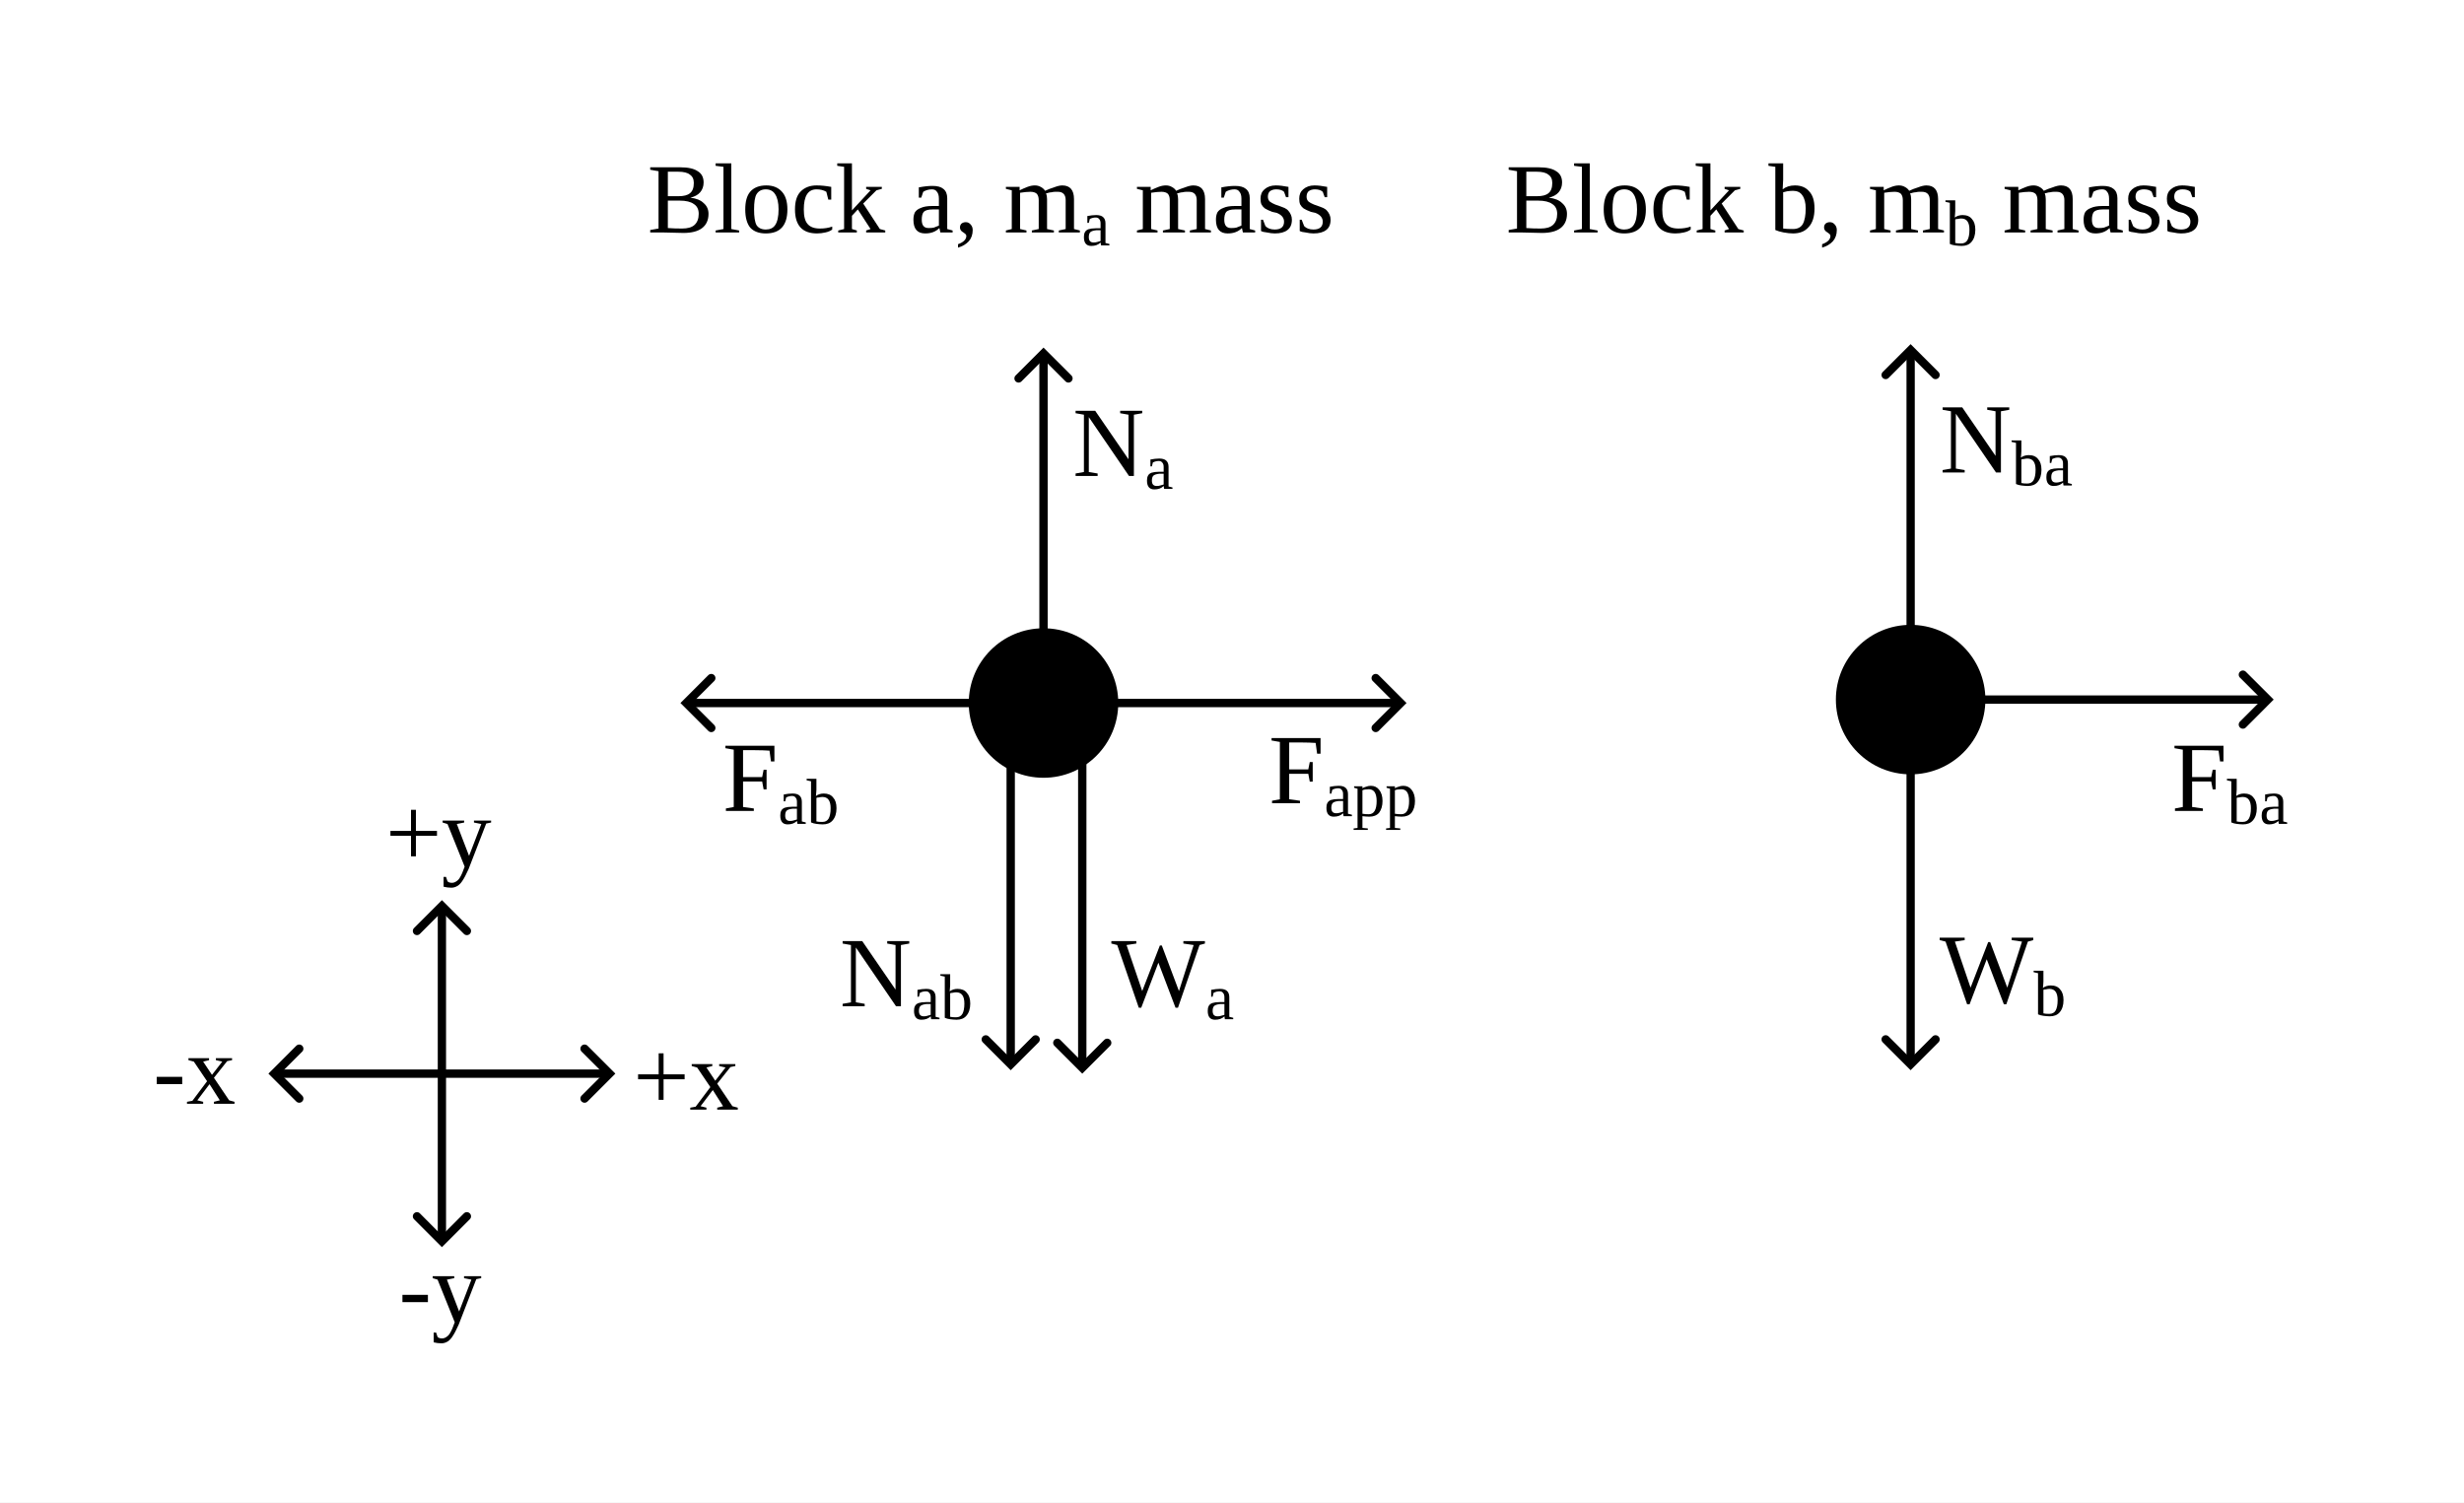
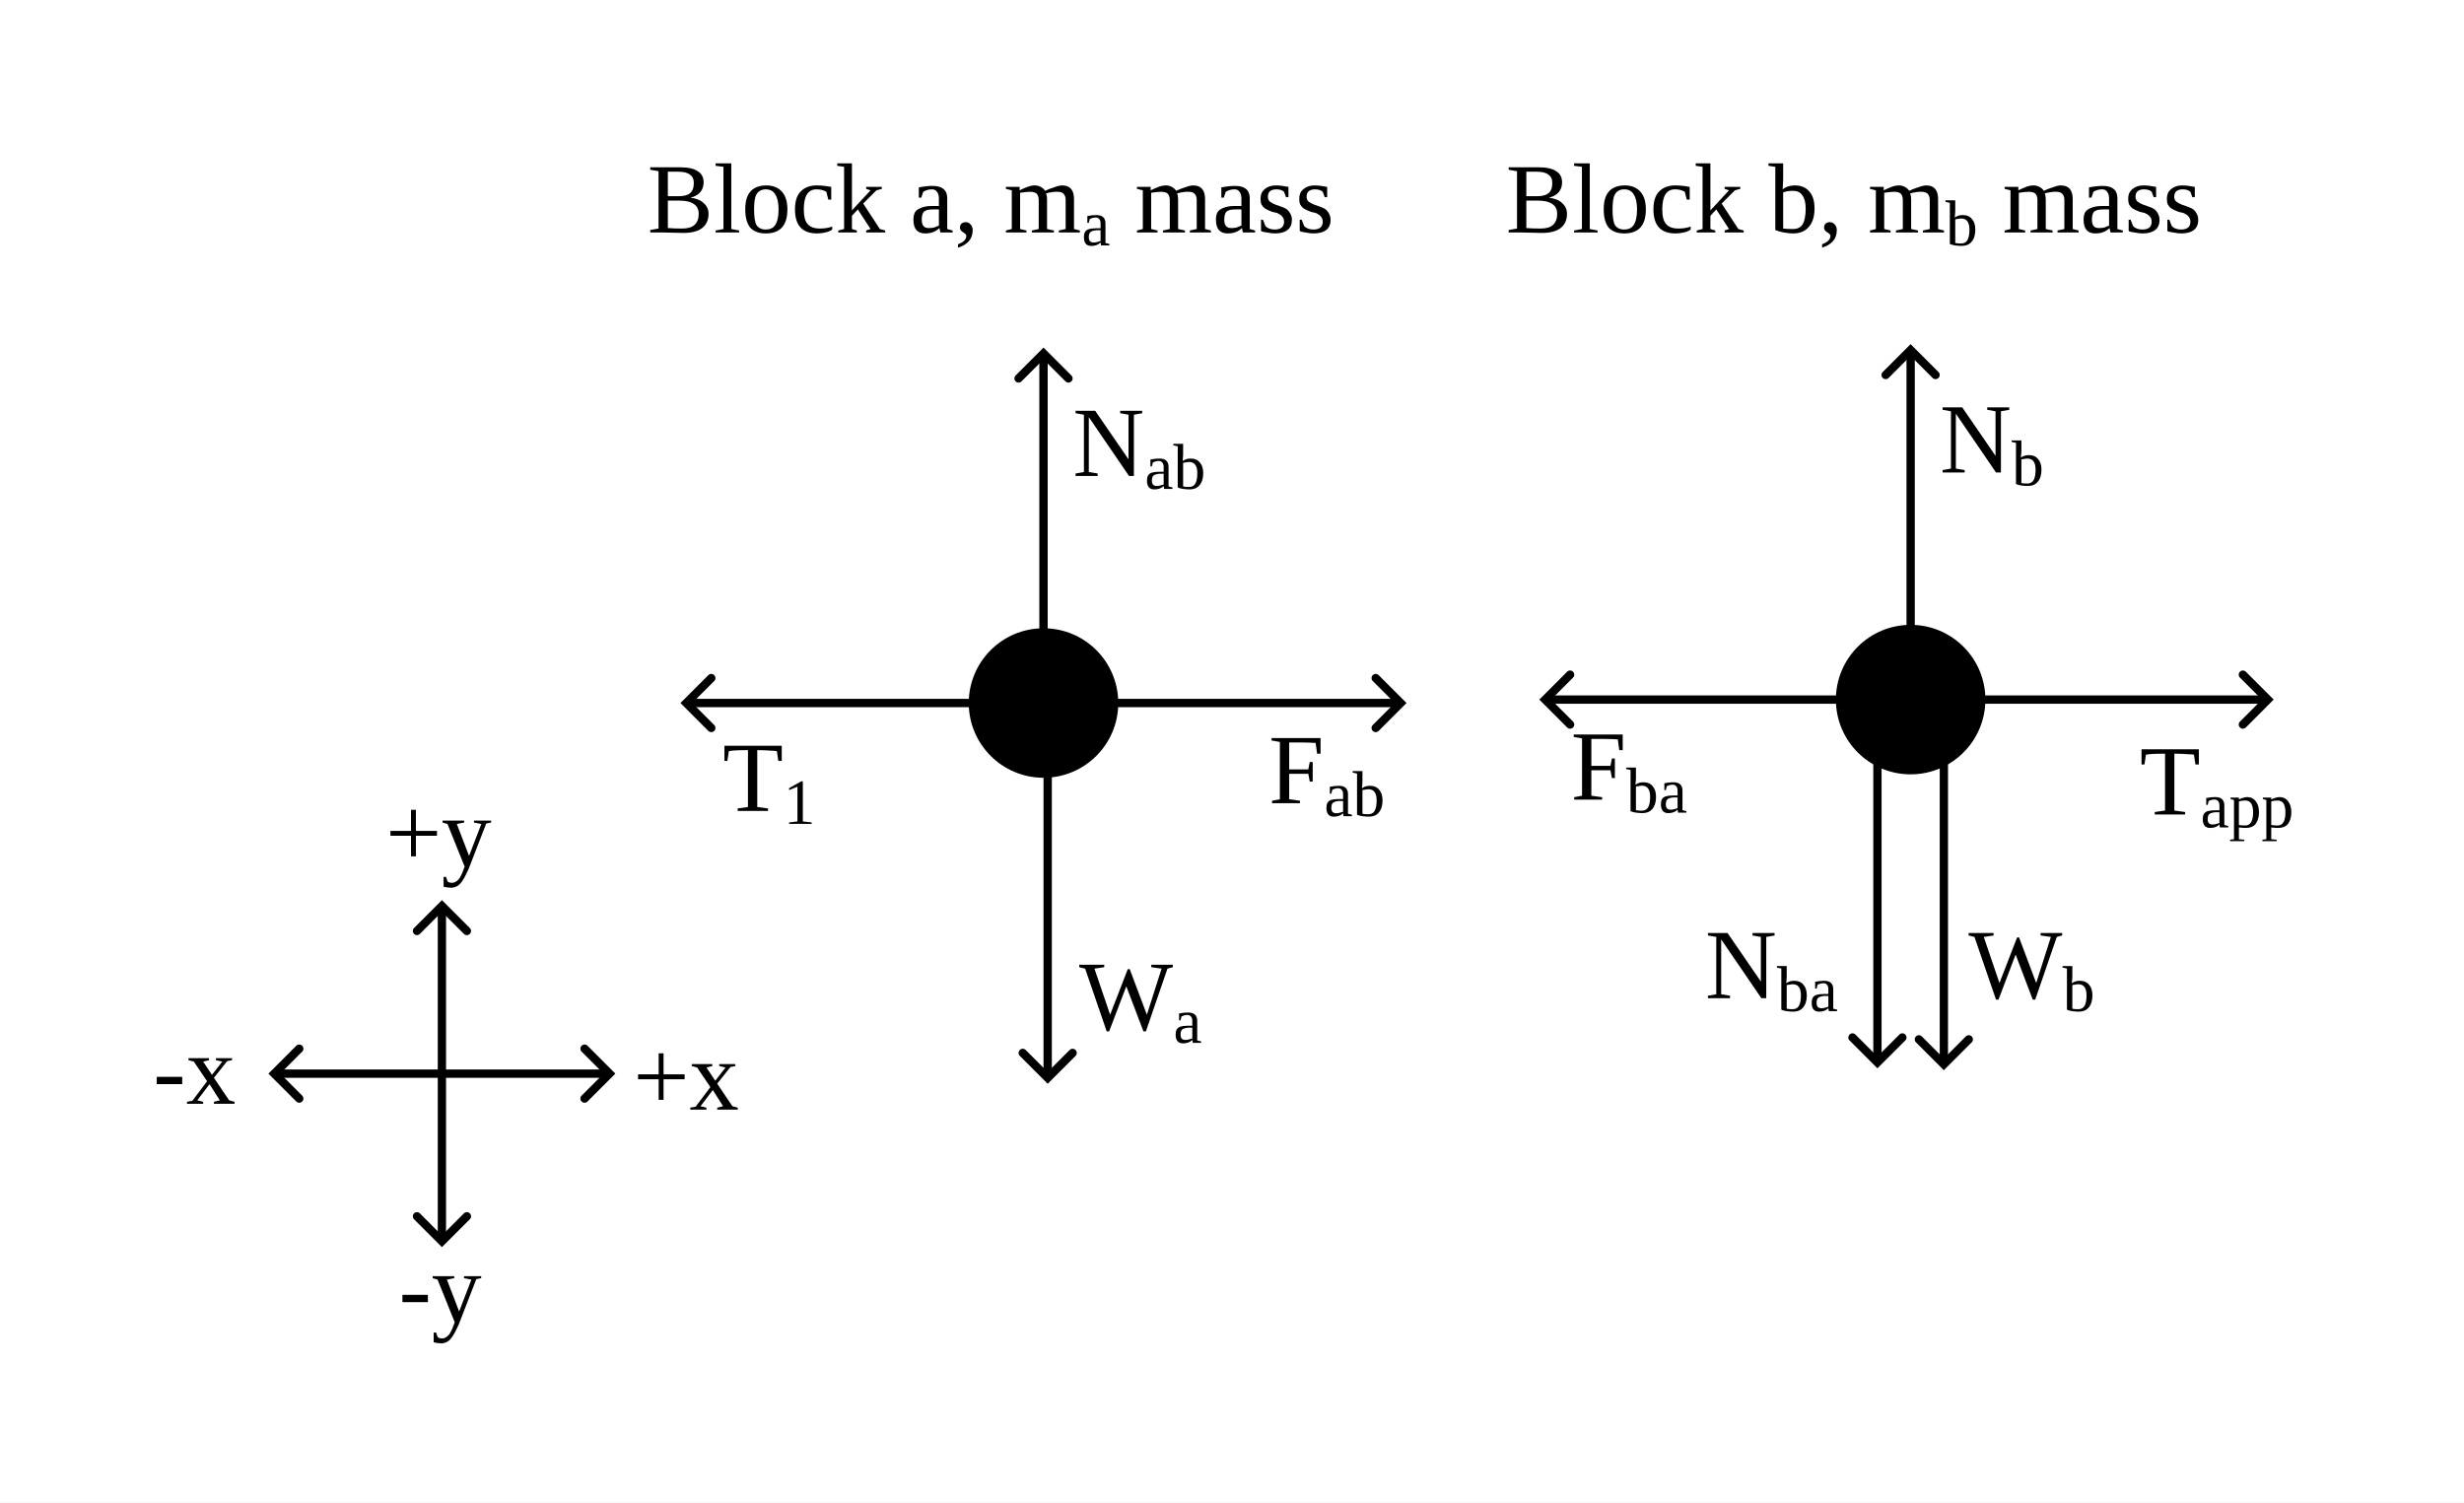
<svg xmlns="http://www.w3.org/2000/svg" width="78.584mm" height="47.919mm" viewBox="0 0 78.584 47.919" version="1.1" id="svg1">
  <defs id="defs1" />
  <g id="layer1" transform="translate(-23.48551,-103.2581)">
    <rect style="fill:#ffffff;stroke:none;stroke-width:0.265;stroke-linecap:round;stroke-linejoin:round;stroke-dasharray:none;stroke-opacity:1" id="rect6" width="78.584" height="47.919" x="23.486" y="103.258" />
    <circle style="fill:#000000;stroke-width:0.265" id="path1" cx="56.766" cy="125.68" r="2.384" />
    <g id="path2">
      <path style="color:#000000;fill:#000000;stroke-linecap:round;stroke-linejoin:round;-inkscape-stroke:none" d="M 56.766,125.68 H 68.091" id="path11" />
      <path style="color:#000000;fill:#000000;stroke-linecap:round;stroke-linejoin:round;-inkscape-stroke:none" d="m 56.766,125.547 a 0.132,0.132 0 0 0 -0.133,0.133 0.132,0.132 0 0 0 0.133,0.133 h 11.326 a 0.132,0.132 0 0 0 0.131,-0.133 0.132,0.132 0 0 0 -0.131,-0.133 z" id="path12" />
      <g id="g10">
        <path style="color:#000000;fill:#000000;stroke-linecap:round;-inkscape-stroke:none" d="m 67.361,124.752 a 0.132,0.132 0 0 0 -0.094,0.039 0.132,0.132 0 0 0 0,0.188 l 0.701,0.701 -0.701,0.701 a 0.132,0.132 0 0 0 0,0.188 0.132,0.132 0 0 0 0.188,0 l 0.889,-0.889 -0.889,-0.889 a 0.132,0.132 0 0 0 -0.094,-0.039 z" id="path10" />
      </g>
    </g>
    <g id="path2-5">
      <path style="color:#000000;fill:#000000;stroke-linecap:round;stroke-linejoin:round;-inkscape-stroke:none" d="M 56.766,125.922 V 114.597" id="path8" />
      <path style="color:#000000;fill:#000000;stroke-linecap:round;stroke-linejoin:round;-inkscape-stroke:none" d="m 56.766,114.465 a 0.132,0.132 0 0 0 -0.133,0.133 v 11.324 a 0.132,0.132 0 0 0 0.133,0.133 0.132,0.132 0 0 0 0.133,-0.133 v -11.324 a 0.132,0.132 0 0 0 -0.133,-0.133 z" id="path9" />
      <g id="g7">
        <path style="color:#000000;fill:#000000;stroke-linecap:round;-inkscape-stroke:none" d="m 56.766,114.344 -0.889,0.889 a 0.132,0.132 0 0 0 0,0.188 0.132,0.132 0 0 0 0.188,0 l 0.701,-0.701 0.701,0.701 a 0.132,0.132 0 0 0 0.188,0 0.132,0.132 0 0 0 0,-0.188 z" id="path7" />
      </g>
    </g>
    <g id="path2-5-7">
      <path style="color:#000000;fill:#000000;stroke-linecap:round;stroke-linejoin:round;-inkscape-stroke:none" d="M 56.766,125.68 H 45.441" id="path29" />
      <path style="color:#000000;fill:#000000;stroke-linecap:round;stroke-linejoin:round;-inkscape-stroke:none" d="m 45.441,125.547 a 0.132,0.132 0 0 0 -0.133,0.133 0.132,0.132 0 0 0 0.133,0.133 h 11.324 a 0.132,0.132 0 0 0 0.133,-0.133 0.132,0.132 0 0 0 -0.133,-0.133 z" id="path30" />
      <g id="g28">
        <path style="color:#000000;fill:#000000;stroke-linecap:round;-inkscape-stroke:none" d="m 46.076,124.791 -0.889,0.889 0.889,0.889 a 0.132,0.132 0 0 0 0.188,0 0.132,0.132 0 0 0 0,-0.188 l -0.701,-0.701 0.701,-0.701 a 0.132,0.132 0 0 0 0,-0.188 0.132,0.132 0 0 0 -0.188,0 z" id="path28" />
      </g>
    </g>
-     <g id="path2-5-7-6" transform="translate(1.235908)">
+     <g id="path2-5-7-5" transform="translate(27.39062,-0.10938)">
+       <path style="color:#000000;fill:#000000;stroke-linecap:round;stroke-linejoin:round;-inkscape-stroke:none" d="M 56.766,125.68 H 45.441" id="path29-3" />
+       <path style="color:#000000;fill:#000000;stroke-linecap:round;stroke-linejoin:round;-inkscape-stroke:none" d="m 45.441,125.547 a 0.132,0.132 0 0 0 -0.133,0.133 0.132,0.132 0 0 0 0.133,0.133 h 11.324 a 0.132,0.132 0 0 0 0.133,-0.133 0.132,0.132 0 0 0 -0.133,-0.133 z" id="path30-5" />
+       <g id="g28-6">
+         <path style="color:#000000;fill:#000000;stroke-linecap:round;-inkscape-stroke:none" d="m 46.076,124.791 -0.889,0.889 0.889,0.889 a 0.132,0.132 0 0 0 0.188,0 0.132,0.132 0 0 0 0,-0.188 l -0.701,-0.701 0.701,-0.701 a 0.132,0.132 0 0 0 0,-0.188 0.132,0.132 0 0 0 -0.188,0 z" id="path28-2" />
+       </g>
+     </g>
+     <g id="path2-5-7-6" transform="translate(0.1328124,0.3222702)">
      <path style="color:#000000;fill:#000000;stroke-linecap:round;stroke-linejoin:round;-inkscape-stroke:none" d="M 56.766,125.922 V 137.247" id="path26" />
      <path style="color:#000000;fill:#000000;stroke-linecap:round;stroke-linejoin:round;-inkscape-stroke:none" d="m 56.766,125.789 a 0.132,0.132 0 0 0 -0.133,0.133 v 11.324 a 0.132,0.132 0 0 0 0.133,0.133 0.132,0.132 0 0 0 0.133,-0.133 v -11.324 a 0.132,0.132 0 0 0 -0.133,-0.133 z" id="path27" />
      <g id="g25">
        <path style="color:#000000;fill:#000000;stroke-linecap:round;-inkscape-stroke:none" d="m 55.877,136.424 a 0.132,0.132 0 0 0 0,0.188 l 0.889,0.889 0.889,-0.889 a 0.132,0.132 0 0 0 0,-0.188 0.132,0.132 0 0 0 -0.188,0 l -0.701,0.701 -0.701,-0.701 a 0.132,0.132 0 0 0 -0.188,0 z" id="path25" />
      </g>
    </g>
    <text xml:space="preserve" style="font-size:3.175px;fill:#000000;stroke:none;stroke-width:0.265;stroke-linecap:round;stroke-linejoin:round;stroke-dasharray:none;stroke-opacity:1" x="63.947" y="128.875" id="text3">
-       <tspan id="tspan3" style="stroke:none;stroke-width:0.265" x="63.947" y="128.875">F<tspan style="font-size:65%;baseline-shift:sub" id="tspan4">app</tspan>
+       <tspan id="tspan3" style="stroke:none;stroke-width:0.265" x="63.947" y="128.875">F<tspan style="font-size:65%;baseline-shift:sub" id="tspan4">ab</tspan>
+       </tspan>
+     </text>
+     <text xml:space="preserve" style="font-size:3.175px;fill:#000000;stroke:none;stroke-width:0.265;stroke-linecap:round;stroke-linejoin:round;stroke-dasharray:none;stroke-opacity:1" x="73.581" y="128.761" id="text3-7">
+       <tspan id="tspan3-0" style="stroke:none;stroke-width:0.265" x="73.581" y="128.761">F<tspan style="font-size:65%;baseline-shift:sub" id="tspan4-93">ba</tspan>
      </tspan>
    </text>
    <text xml:space="preserve" style="font-size:3.175px;fill:#000000;stroke:none;stroke-width:0.265;stroke-linecap:round;stroke-linejoin:round;stroke-dasharray:none;stroke-opacity:1" x="46.526" y="129.122" id="text3-8">
-       <tspan id="tspan3-7" style="stroke:none;stroke-width:0.265" x="46.526" y="129.122">F<tspan style="font-size:65%;baseline-shift:sub" id="tspan4-9">ab</tspan>
+       <tspan id="tspan3-7" style="stroke:none;stroke-width:0.265" x="46.526" y="129.122">T<tspan style="font-size:65%;baseline-shift:sub" id="tspan4-9">1</tspan>
      </tspan>
    </text>
    <text xml:space="preserve" style="font-size:3.175px;fill:#000000;stroke:none;stroke-width:0.265;stroke-linecap:round;stroke-linejoin:round;stroke-dasharray:none;stroke-opacity:1" x="57.694" y="118.439" id="text3-8-3">
-       <tspan id="tspan3-7-7" style="stroke:none;stroke-width:0.265" x="57.694" y="118.439">N<tspan style="font-size:65%;baseline-shift:sub" id="tspan4-9-5">a</tspan>
+       <tspan id="tspan3-7-7" style="stroke:none;stroke-width:0.265" x="57.694" y="118.439">N<tspan style="font-size:65%;baseline-shift:sub" id="tspan4-9-5">ab</tspan>
      </tspan>
    </text>
    <text xml:space="preserve" style="font-size:3.175px;fill:#000000;stroke:none;stroke-width:0.265;stroke-linecap:round;stroke-linejoin:round;stroke-dasharray:none;stroke-opacity:1" x="44.13" y="110.671" id="text3-8-3-0">
      <tspan id="tspan3-7-7-6" style="stroke:none;stroke-width:0.265" x="44.13" y="110.671">Block a, m<tspan style="font-size:65%;baseline-shift:sub" id="tspan6">a</tspan> mass</tspan>
    </text>
    <text xml:space="preserve" style="font-size:3.175px;fill:#000000;stroke:none;stroke-width:0.265;stroke-linecap:round;stroke-linejoin:round;stroke-dasharray:none;stroke-opacity:1" x="71.508" y="110.671" id="text3-8-3-0-6">
      <tspan id="tspan3-7-7-6-4" style="stroke:none;stroke-width:0.265" x="71.508" y="110.671">Block b, m<tspan style="font-size:65%;baseline-shift:sub" id="tspan6-9">b</tspan> mass</tspan>
    </text>
-     <text xml:space="preserve" style="font-size:3.175px;fill:#000000;stroke:none;stroke-width:0.265;stroke-linecap:round;stroke-linejoin:round;stroke-dasharray:none;stroke-opacity:1" x="58.929" y="135.353" id="text3-8-3-8">
-       <tspan id="tspan3-7-7-9" style="stroke:none;stroke-width:0.265" x="58.929" y="135.353">W<tspan style="font-size:65%;baseline-shift:sub" id="tspan4-9-5-7">a</tspan>
-       </tspan>
-     </text>
-     <g id="path2-5-7-6-06" transform="translate(-1.046318,-0.1090096)">
-       <path style="color:#000000;fill:#000000;stroke-linecap:round;stroke-linejoin:round;-inkscape-stroke:none" d="M 56.766,125.922 V 137.247" id="path26-1" />
-       <path style="color:#000000;fill:#000000;stroke-linecap:round;stroke-linejoin:round;-inkscape-stroke:none" d="m 56.766,125.789 a 0.132,0.132 0 0 0 -0.133,0.133 v 11.324 a 0.132,0.132 0 0 0 0.133,0.133 0.132,0.132 0 0 0 0.133,-0.133 v -11.324 a 0.132,0.132 0 0 0 -0.133,-0.133 z" id="path27-5" />
-       <g id="g25-9">
-         <path style="color:#000000;fill:#000000;stroke-linecap:round;-inkscape-stroke:none" d="m 55.877,136.424 a 0.132,0.132 0 0 0 0,0.188 l 0.889,0.889 0.889,-0.889 a 0.132,0.132 0 0 0 0,-0.188 0.132,0.132 0 0 0 -0.188,0 l -0.701,0.701 -0.701,-0.701 a 0.132,0.132 0 0 0 -0.188,0 z" id="path25-4" />
-       </g>
-     </g>
-     <text xml:space="preserve" style="font-size:3.175px;fill:#000000;stroke:none;stroke-width:0.265;stroke-linecap:round;stroke-linejoin:round;stroke-dasharray:none;stroke-opacity:1" x="50.265" y="135.353" id="text3-8-3-8-9">
-       <tspan id="tspan3-7-7-9-0" style="stroke:none;stroke-width:0.265" x="50.265" y="135.353">N<tspan style="font-size:65%;baseline-shift:sub" id="tspan4-9-5-7-9">ab</tspan>
+     <text xml:space="preserve" style="font-size:3.175px;fill:#000000;stroke:none;stroke-width:0.265;stroke-linecap:round;stroke-linejoin:round;stroke-dasharray:none;stroke-opacity:1" x="57.908" y="136.106" id="text3-8-3-8">
+       <tspan id="tspan3-7-7-9" style="stroke:none;stroke-width:0.265" x="57.908" y="136.106">W<tspan style="font-size:65%;baseline-shift:sub" id="tspan4-9-5-7">a</tspan>
      </tspan>
    </text>
    <circle style="fill:#000000;stroke-width:0.265" id="path1-0" cx="84.421" cy="125.571" r="2.384" />
    <g id="path2-3">
      <path style="color:#000000;fill:#000000;stroke-linecap:round;stroke-linejoin:round;-inkscape-stroke:none" d="M 84.421,125.571 H 95.746" id="path20" />
      <path style="color:#000000;fill:#000000;stroke-linecap:round;stroke-linejoin:round;-inkscape-stroke:none" d="m 84.42,125.438 a 0.132,0.132 0 0 0 -0.131,0.133 0.132,0.132 0 0 0 0.131,0.133 h 11.326 a 0.132,0.132 0 0 0 0.133,-0.133 0.132,0.132 0 0 0 -0.133,-0.133 z" id="path21" />
      <g id="g19">
        <path style="color:#000000;fill:#000000;stroke-linecap:round;-inkscape-stroke:none" d="m 95.018,124.643 a 0.132,0.132 0 0 0 -0.094,0.039 0.132,0.132 0 0 0 0,0.188 l 0.701,0.701 -0.701,0.701 a 0.132,0.132 0 0 0 0,0.188 0.132,0.132 0 0 0 0.188,0 L 96,125.57 95.111,124.682 a 0.132,0.132 0 0 0 -0.094,-0.039 z" id="path19" />
      </g>
    </g>
    <g id="path2-5-6">
      <path style="color:#000000;fill:#000000;stroke-linecap:round;stroke-linejoin:round;-inkscape-stroke:none" d="M 84.421,125.813 V 114.488" id="path17" />
      <path style="color:#000000;fill:#000000;stroke-linecap:round;stroke-linejoin:round;-inkscape-stroke:none" d="m 84.42,114.355 a 0.132,0.132 0 0 0 -0.131,0.133 v 11.324 a 0.132,0.132 0 0 0 0.131,0.133 0.132,0.132 0 0 0 0.133,-0.133 v -11.324 a 0.132,0.132 0 0 0 -0.133,-0.133 z" id="path18" />
      <g id="g16">
        <path style="color:#000000;fill:#000000;stroke-linecap:round;-inkscape-stroke:none" d="m 84.42,114.234 -0.889,0.889 a 0.132,0.132 0 0 0 0,0.188 0.132,0.132 0 0 0 0.188,0 l 0.701,-0.701 0.701,0.701 a 0.132,0.132 0 0 0 0.188,0 0.132,0.132 0 0 0 0,-0.188 z" id="path16" />
      </g>
    </g>
-     <g id="path2-5-7-6-0">
+     <g id="path2-5-7-6-0" transform="translate(1.060038)">
      <path style="color:#000000;fill:#000000;stroke-linecap:round;stroke-linejoin:round;-inkscape-stroke:none" d="m 84.421,125.813 v 11.325" id="path23" />
      <path style="color:#000000;fill:#000000;stroke-linecap:round;stroke-linejoin:round;-inkscape-stroke:none" d="m 84.42,125.68 a 0.132,0.132 0 0 0 -0.131,0.133 v 11.324 a 0.132,0.132 0 0 0 0.131,0.133 0.132,0.132 0 0 0 0.133,-0.133 V 125.812 a 0.132,0.132 0 0 0 -0.133,-0.133 z" id="path24" />
      <g id="g22">
        <path style="color:#000000;fill:#000000;stroke-linecap:round;-inkscape-stroke:none" d="m 83.531,136.314 a 0.132,0.132 0 0 0 0,0.188 l 0.889,0.889 0.889,-0.889 a 0.132,0.132 0 0 0 0,-0.188 0.132,0.132 0 0 0 -0.188,0 l -0.701,0.701 -0.701,-0.701 a 0.132,0.132 0 0 0 -0.188,0 z" id="path22" />
      </g>
    </g>
-     <text xml:space="preserve" style="font-size:3.175px;fill:#000000;stroke:none;stroke-width:0.265;stroke-linecap:round;stroke-linejoin:round;stroke-dasharray:none;stroke-opacity:1" x="92.743" y="129.122" id="text3-8-0">
-       <tspan id="tspan3-7-6" style="stroke:none;stroke-width:0.265" x="92.743" y="129.122">F<tspan style="font-size:65%;baseline-shift:sub" id="tspan4-9-1">ba</tspan>
+     <g id="path2-5-7-6-0-2" transform="translate(-1.058398,-0.06018982)">
+       <path style="color:#000000;fill:#000000;stroke-linecap:round;stroke-linejoin:round;-inkscape-stroke:none" d="m 84.421,125.813 v 11.325" id="path23-0" />
+       <path style="color:#000000;fill:#000000;stroke-linecap:round;stroke-linejoin:round;-inkscape-stroke:none" d="m 84.42,125.68 a 0.132,0.132 0 0 0 -0.131,0.133 v 11.324 a 0.132,0.132 0 0 0 0.131,0.133 0.132,0.132 0 0 0 0.133,-0.133 V 125.812 a 0.132,0.132 0 0 0 -0.133,-0.133 z" id="path24-2" />
+       <g id="g22-3">
+         <path style="color:#000000;fill:#000000;stroke-linecap:round;-inkscape-stroke:none" d="m 83.531,136.314 a 0.132,0.132 0 0 0 0,0.188 l 0.889,0.889 0.889,-0.889 a 0.132,0.132 0 0 0 0,-0.188 0.132,0.132 0 0 0 -0.188,0 l -0.701,0.701 -0.701,-0.701 a 0.132,0.132 0 0 0 -0.188,0 z" id="path22-7" />
+       </g>
+     </g>
+     <text xml:space="preserve" style="font-size:3.175px;fill:#000000;stroke:none;stroke-width:0.265;stroke-linecap:round;stroke-linejoin:round;stroke-dasharray:none;stroke-opacity:1" x="91.721" y="129.236" id="text3-8-0">
+       <tspan id="tspan3-7-6" style="stroke:none;stroke-width:0.265" x="91.721" y="129.236">T<tspan style="font-size:65%;baseline-shift:sub" id="tspan4-9-1">app</tspan>
      </tspan>
    </text>
    <text xml:space="preserve" style="font-size:3.175px;fill:#000000;stroke:none;stroke-width:0.265;stroke-linecap:round;stroke-linejoin:round;stroke-dasharray:none;stroke-opacity:1" x="85.348" y="118.33" id="text3-8-3-5">
-       <tspan id="tspan3-7-7-5" style="stroke:none;stroke-width:0.265" x="85.348" y="118.33">N<tspan style="font-size:65%;baseline-shift:sub" id="tspan4-9-5-4">ba</tspan>
+       <tspan id="tspan3-7-7-5" style="stroke:none;stroke-width:0.265" x="85.348" y="118.33">N<tspan style="font-size:65%;baseline-shift:sub" id="tspan4-9-5-4">b</tspan>
      </tspan>
    </text>
-     <text xml:space="preserve" style="font-size:3.175px;fill:#000000;stroke:none;stroke-width:0.265;stroke-linecap:round;stroke-linejoin:round;stroke-dasharray:none;stroke-opacity:1" x="85.348" y="135.244" id="text3-8-3-8-7">
-       <tspan id="tspan3-7-7-9-6" style="stroke:none;stroke-width:0.265" x="85.348" y="135.244">W<tspan style="font-size:65%;baseline-shift:sub" id="tspan4-9-5-7-5">b</tspan>
+     <text xml:space="preserve" style="font-size:3.175px;fill:#000000;stroke:none;stroke-width:0.265;stroke-linecap:round;stroke-linejoin:round;stroke-dasharray:none;stroke-opacity:1" x="77.865" y="135.094" id="text3-8-3-5-2">
+       <tspan id="tspan3-7-7-5-6" style="stroke:none;stroke-width:0.265" x="77.865" y="135.094">N<tspan style="font-size:65%;baseline-shift:sub" id="tspan4-9-5-4-1">ba</tspan>
+       </tspan>
+     </text>
+     <text xml:space="preserve" style="font-size:3.175px;fill:#000000;stroke:none;stroke-width:0.265;stroke-linecap:round;stroke-linejoin:round;stroke-dasharray:none;stroke-opacity:1" x="86.271" y="135.094" id="text3-8-3-8-7">
+       <tspan id="tspan3-7-7-9-6" style="stroke:none;stroke-width:0.265" x="86.271" y="135.094">W<tspan style="font-size:65%;baseline-shift:sub" id="tspan4-9-5-7-5">b</tspan>
      </tspan>
    </text>
    <g id="path4">
      <path style="color:#000000;fill:#000000;stroke-linecap:round;stroke-linejoin:round;-inkscape-stroke:none" d="M 32.3,137.5 H 42.858" id="path37" />
      <path style="color:#000000;fill:#000000;stroke-linecap:round;stroke-linejoin:round;-inkscape-stroke:none" d="m 32.301,137.367 a 0.132,0.132 0 0 0 -0.133,0.133 0.132,0.132 0 0 0 0.133,0.133 H 42.857 A 0.132,0.132 0 0 0 42.99,137.5 0.132,0.132 0 0 0 42.857,137.367 Z" id="path38" />
      <g id="g35">
        <path style="color:#000000;fill:#000000;stroke-linecap:round;-inkscape-stroke:none" d="m 42.129,136.572 a 0.132,0.132 0 0 0 -0.094,0.039 0.132,0.132 0 0 0 0,0.188 l 0.701,0.701 -0.701,0.701 a 0.132,0.132 0 0 0 0,0.188 0.132,0.132 0 0 0 0.188,0 L 43.111,137.5 42.223,136.611 a 0.132,0.132 0 0 0 -0.094,-0.039 z" id="path36" />
        <path style="color:#000000;fill:#000000;stroke-linecap:round;-inkscape-stroke:none" d="m 33.029,136.572 a 0.132,0.132 0 0 0 -0.094,0.039 l -0.889,0.889 0.889,0.889 a 0.132,0.132 0 0 0 0.188,0 0.132,0.132 0 0 0 0,-0.188 L 32.422,137.5 l 0.701,-0.701 a 0.132,0.132 0 0 0 0,-0.188 0.132,0.132 0 0 0 -0.094,-0.039 z" id="path35" />
      </g>
    </g>
    <g id="path4-2">
      <path style="color:#000000;fill:#000000;stroke-linecap:round;stroke-linejoin:round;-inkscape-stroke:none" d="m 37.579,132.221 v 10.558" id="path33" />
      <path style="color:#000000;fill:#000000;stroke-linecap:round;stroke-linejoin:round;-inkscape-stroke:none" d="m 37.58,132.088 a 0.132,0.132 0 0 0 -0.133,0.133 v 10.559 a 0.132,0.132 0 0 0 0.133,0.133 0.132,0.132 0 0 0 0.131,-0.133 v -10.559 a 0.132,0.132 0 0 0 -0.131,-0.133 z" id="path34" />
      <g id="g31">
        <path style="color:#000000;fill:#000000;stroke-linecap:round;-inkscape-stroke:none" d="m 36.783,141.918 a 0.132,0.132 0 0 0 -0.092,0.039 0.132,0.132 0 0 0 0,0.188 l 0.889,0.889 0.889,-0.889 a 0.132,0.132 0 0 0 0,-0.188 0.132,0.132 0 0 0 -0.188,0 l -0.703,0.703 -0.701,-0.703 a 0.132,0.132 0 0 0 -0.094,-0.039 z" id="path32" />
        <path style="color:#000000;fill:#000000;stroke-linecap:round;-inkscape-stroke:none" d="m 37.58,131.967 -0.889,0.889 a 0.132,0.132 0 0 0 0,0.188 0.132,0.132 0 0 0 0.186,0 l 0.701,-0.703 0.703,0.703 a 0.132,0.132 0 0 0 0.188,0 0.132,0.132 0 0 0 0,-0.188 z" id="path31" />
      </g>
    </g>
    <text xml:space="preserve" style="font-size:3.175px;fill:#000000;stroke:none;stroke-width:0.265;stroke-linecap:round;stroke-linejoin:round;stroke-dasharray:none;stroke-opacity:1" x="43.681" y="138.651" id="text5">
      <tspan id="tspan5" style="stroke:none;stroke-width:0.265" x="43.681" y="138.651">+x</tspan>
    </text>
    <text xml:space="preserve" style="font-size:3.175px;fill:#000000;stroke:none;stroke-width:0.265;stroke-linecap:round;stroke-linejoin:round;stroke-dasharray:none;stroke-opacity:1" x="35.782" y="130.882" id="text5-8">
      <tspan id="tspan5-6" style="stroke:none;stroke-width:0.265" x="35.782" y="130.882">+y</tspan>
    </text>
    <text xml:space="preserve" style="font-size:3.175px;fill:#000000;stroke:none;stroke-width:0.265;stroke-linecap:round;stroke-linejoin:round;stroke-dasharray:none;stroke-opacity:1" x="36.195" y="145.415" id="text5-3">
      <tspan id="tspan5-1" style="stroke:none;stroke-width:0.265" x="36.195" y="145.415">-y</tspan>
    </text>
    <text xml:space="preserve" style="font-size:3.175px;fill:#000000;stroke:none;stroke-width:0.265;stroke-linecap:round;stroke-linejoin:round;stroke-dasharray:none;stroke-opacity:1" x="28.359" y="138.462" id="text5-4">
      <tspan id="tspan5-4" style="stroke:none;stroke-width:0.265" x="28.359" y="138.462">-x</tspan>
    </text>
  </g>
</svg>
